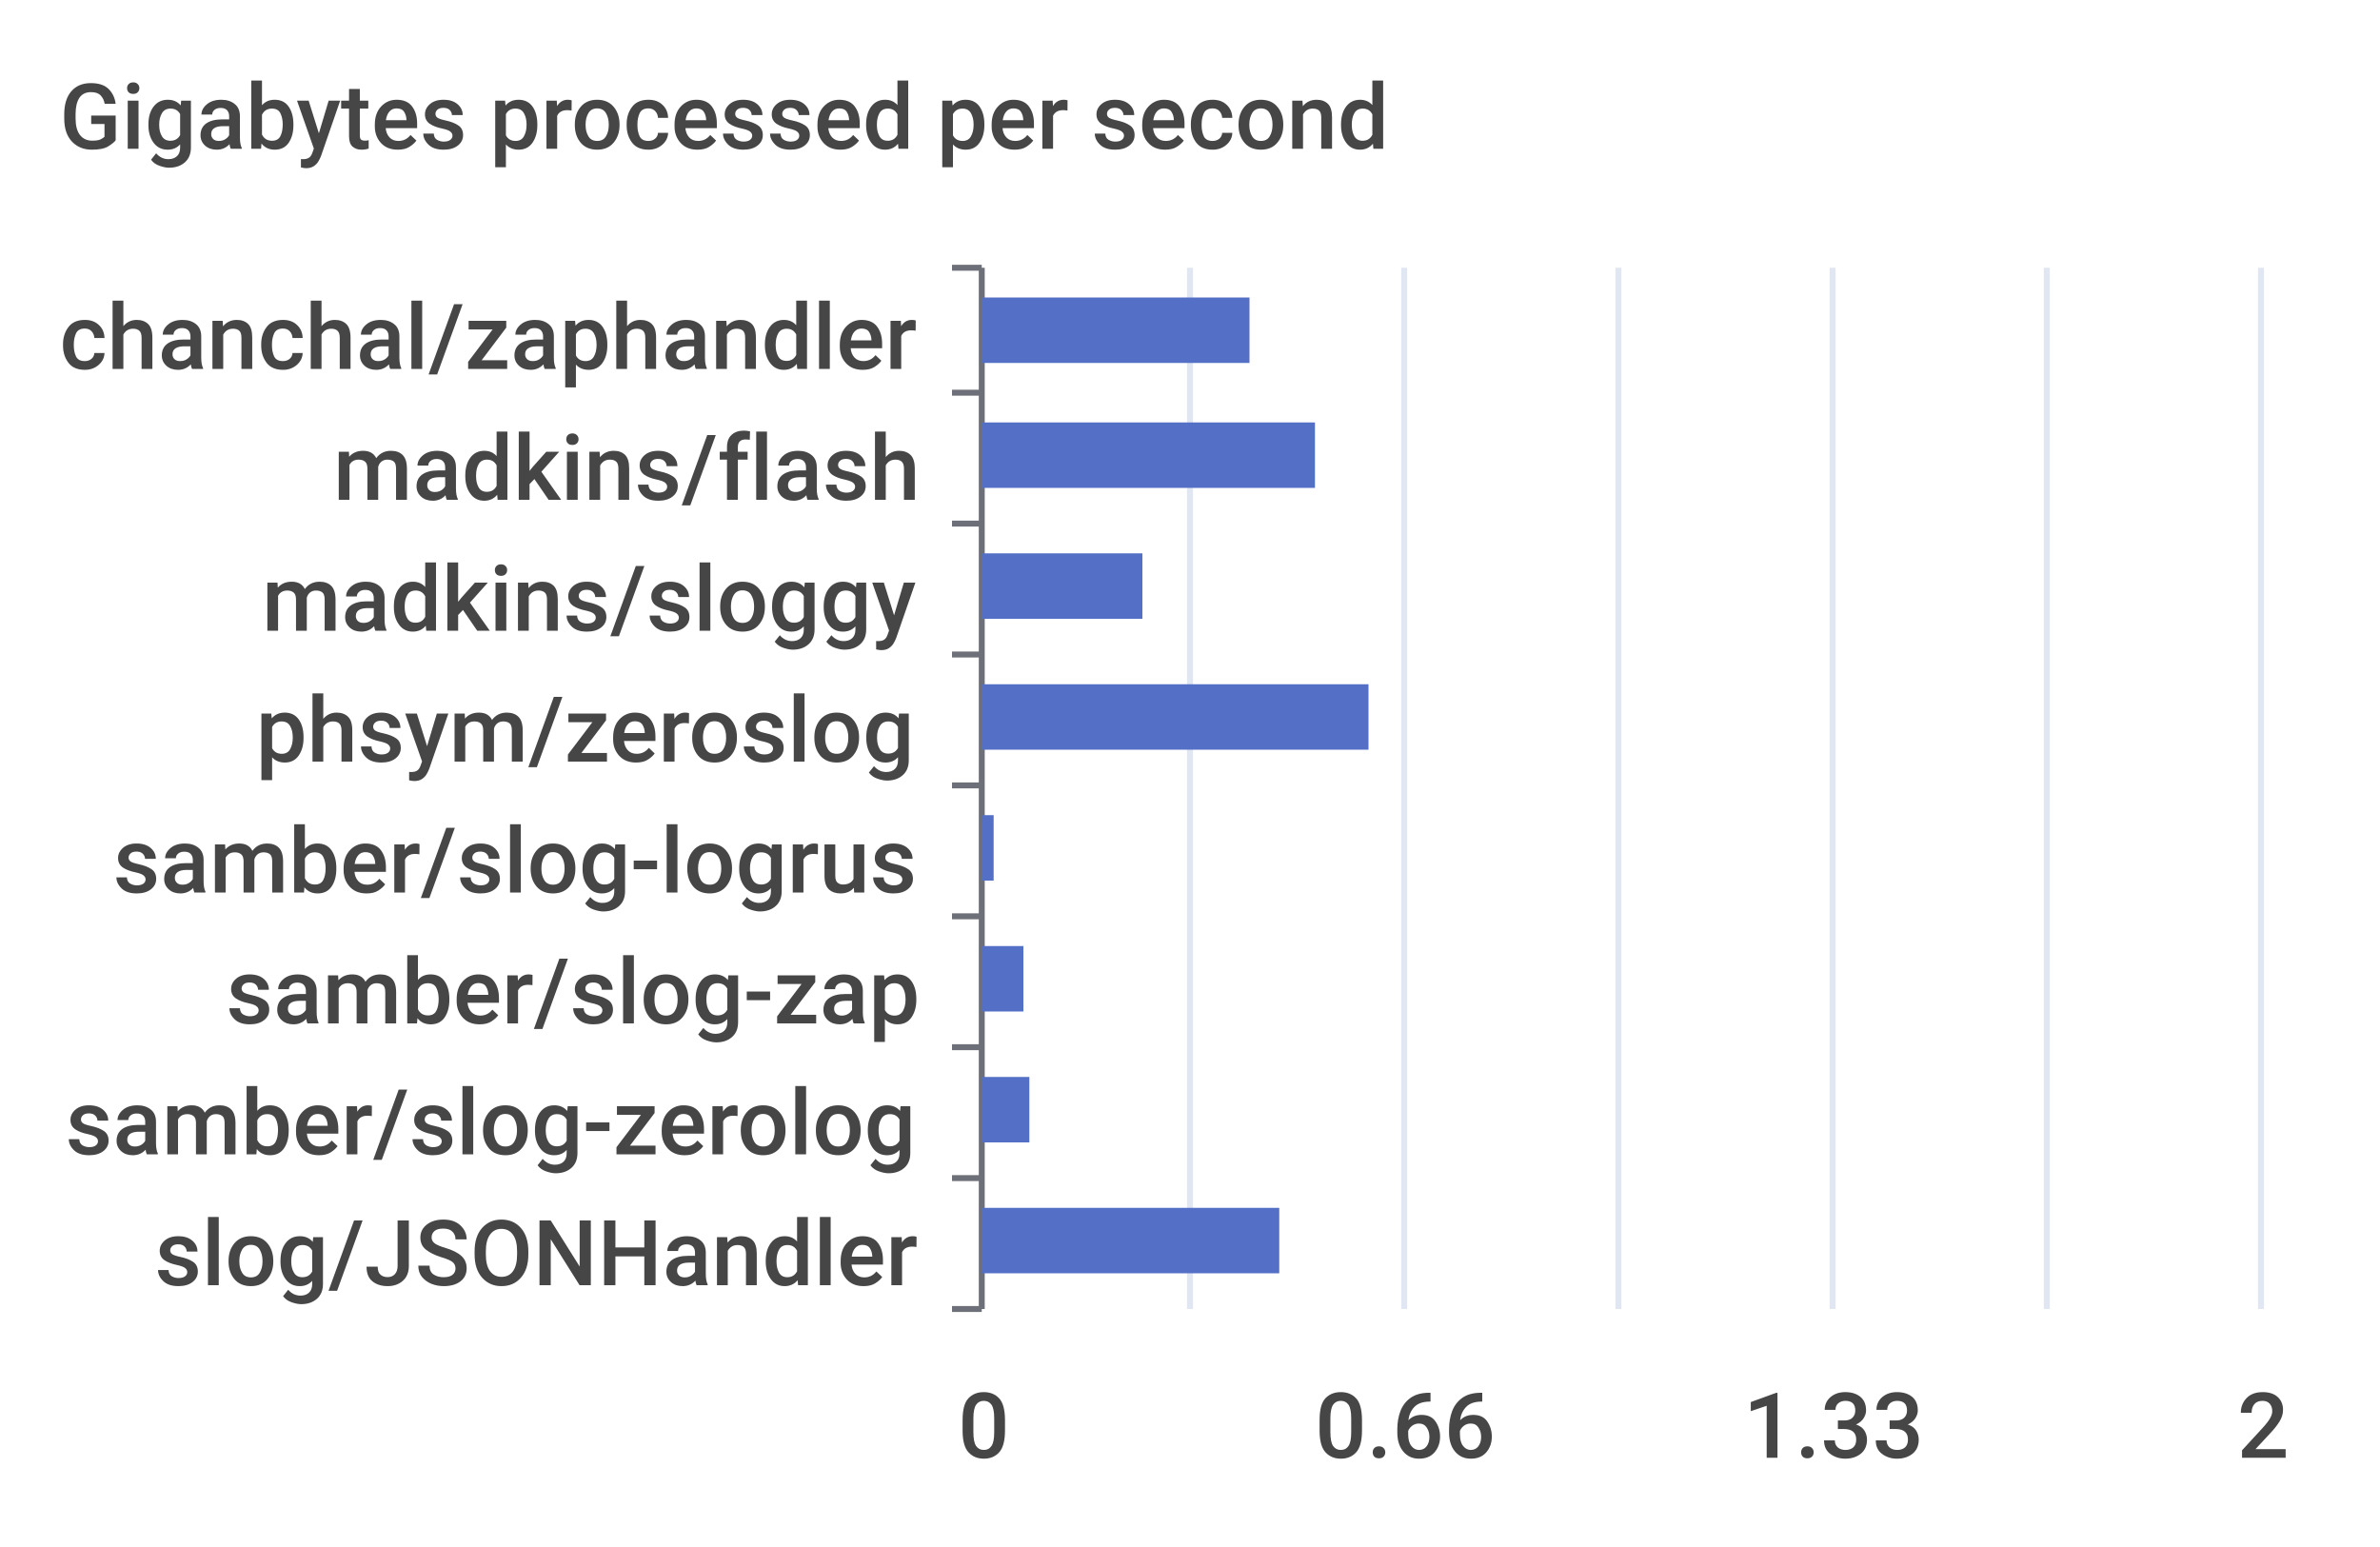
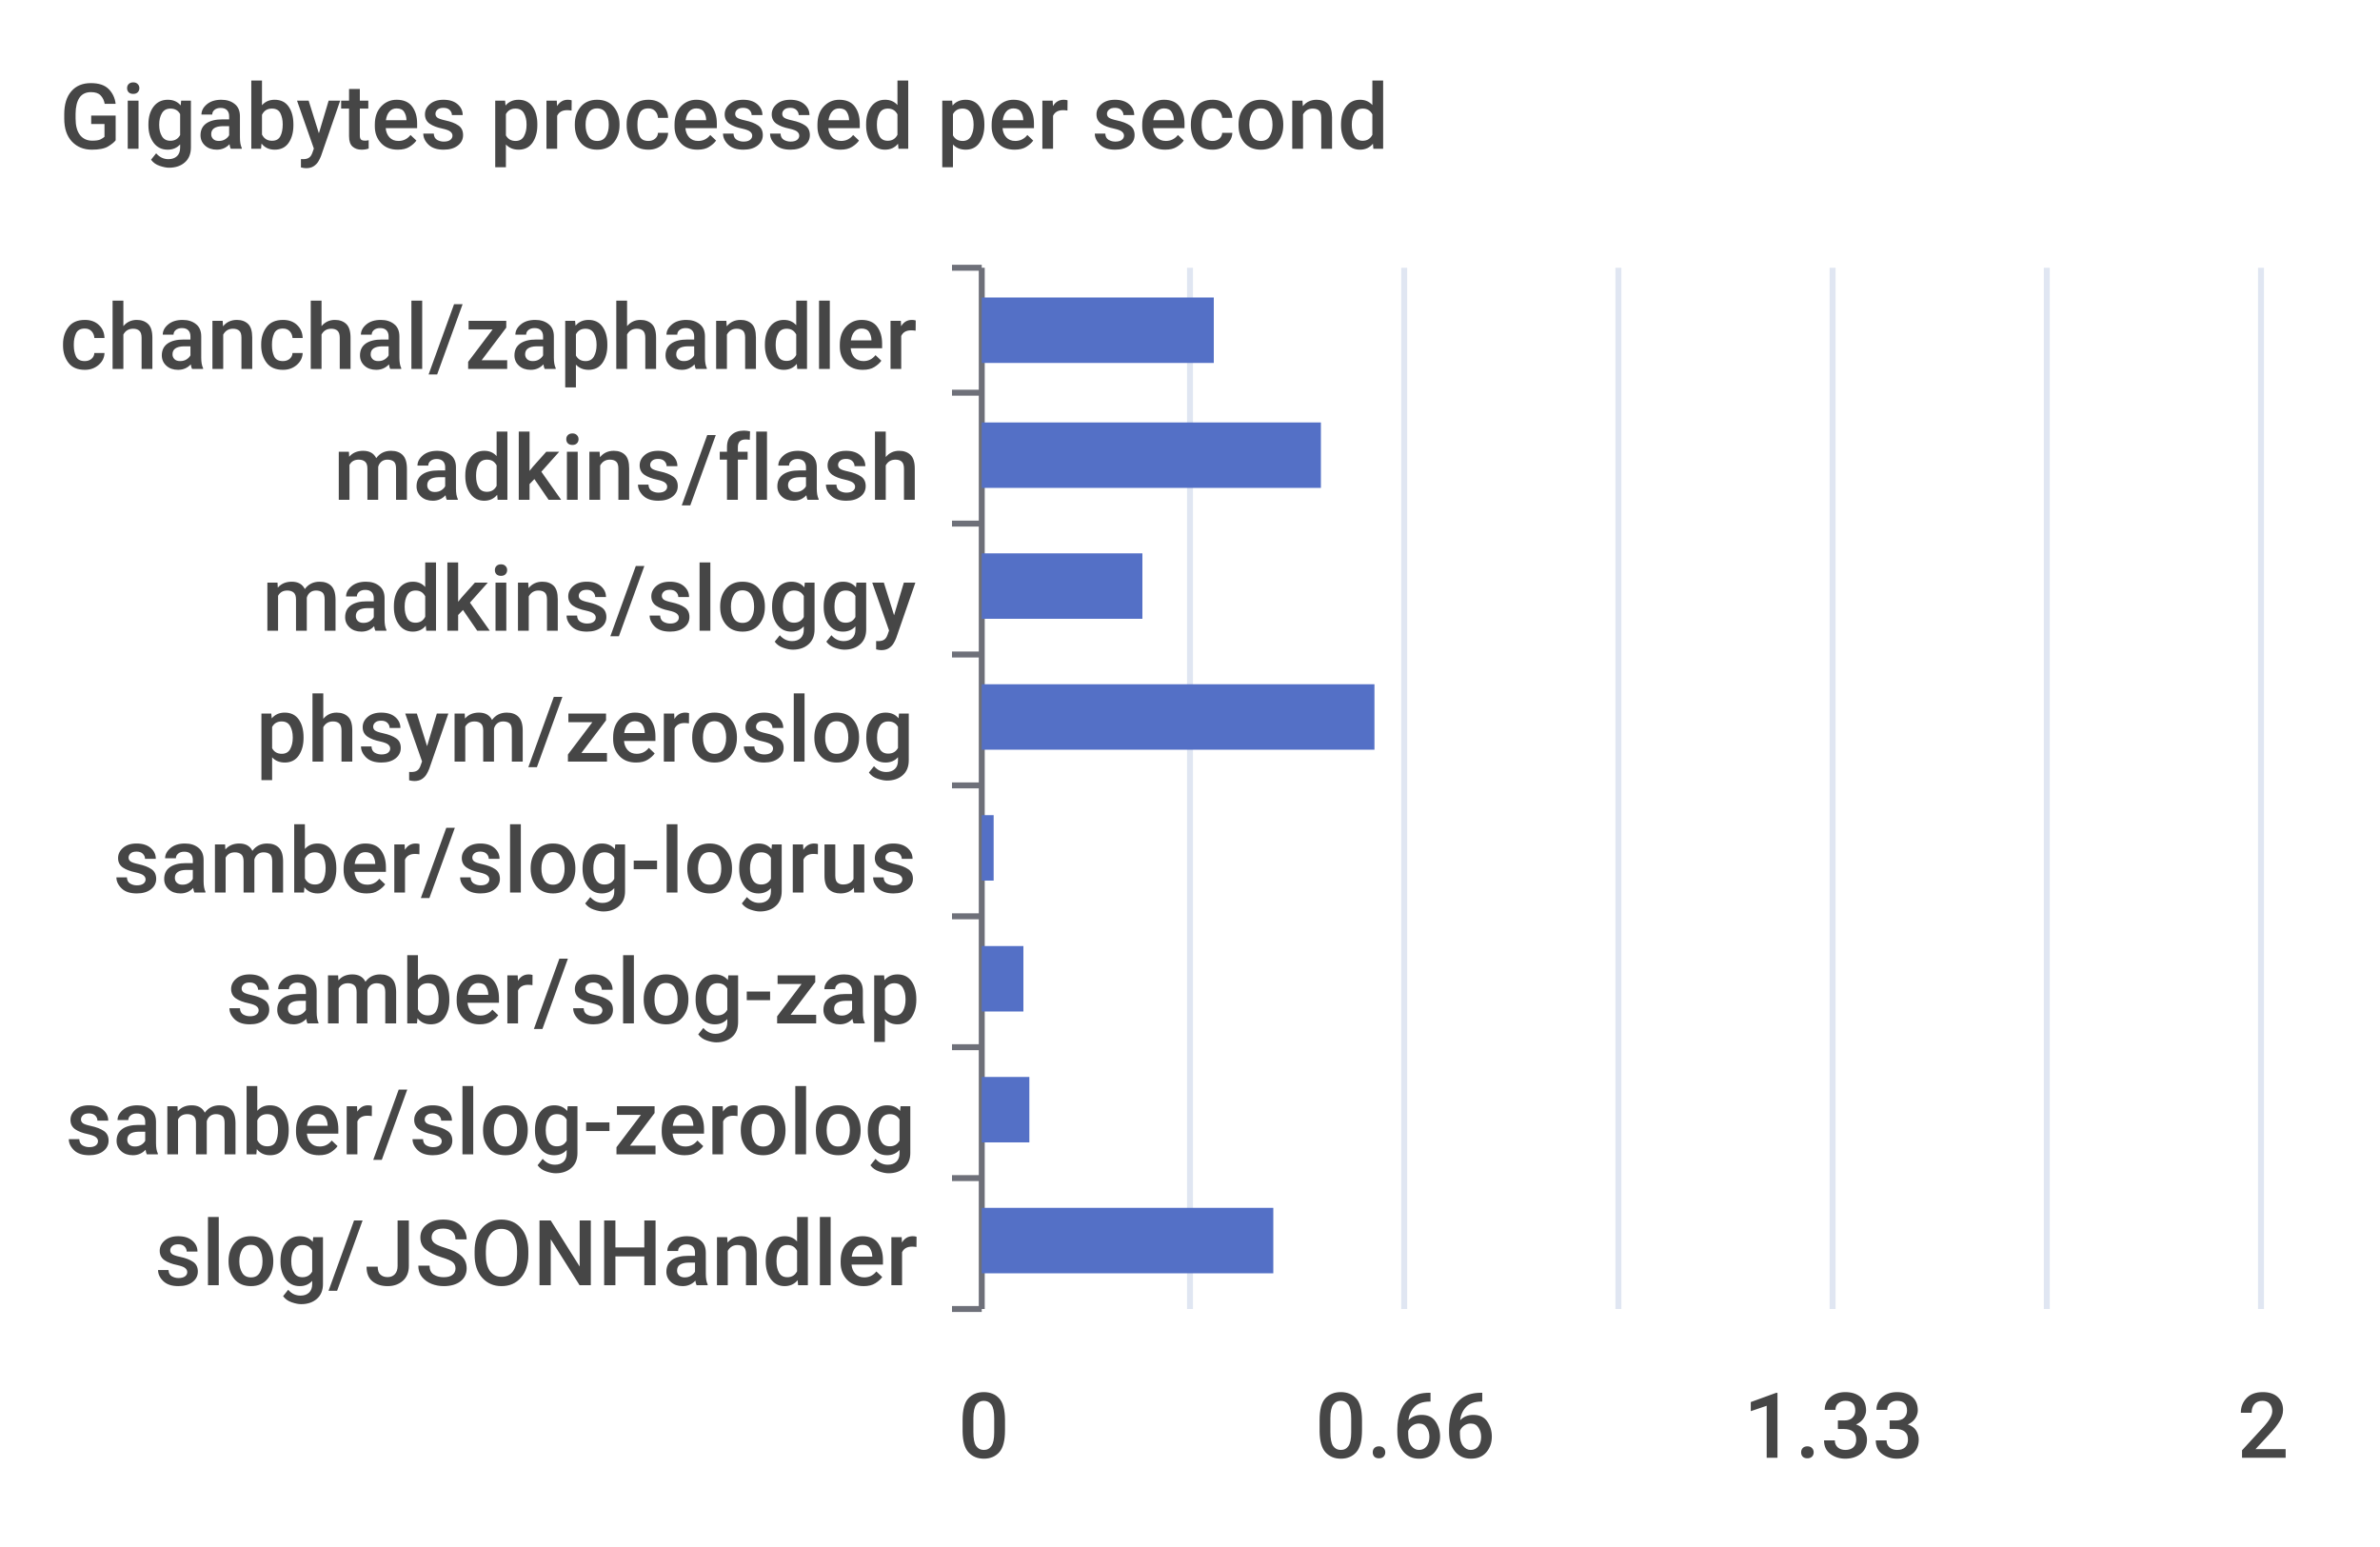
<svg xmlns="http://www.w3.org/2000/svg" width="400" height="260">\n<path d="M 0 0 L 400 0 L 400 260 L 0 260 L 0 0" style="stroke-width:0;stroke:none;fill:rgba(255,255,255,1.0)" />
  <text x="10" y="25" style="stroke-width:0;stroke:none;fill:rgba(70,70,70,1.0);font-size:15.3px;font-family:'Roboto Medium',sans-serif">Gigabytes processed per second</text>
  <path d="M 160 45 L 165 45" style="stroke-width:1;stroke:rgba(110,112,121,1.0);fill:none" />
  <path d="M 160 66 L 165 66" style="stroke-width:1;stroke:rgba(110,112,121,1.0);fill:none" />
  <path d="M 160 88 L 165 88" style="stroke-width:1;stroke:rgba(110,112,121,1.0);fill:none" />
  <path d="M 160 110 L 165 110" style="stroke-width:1;stroke:rgba(110,112,121,1.0);fill:none" />
  <path d="M 160 132 L 165 132" style="stroke-width:1;stroke:rgba(110,112,121,1.0);fill:none" />
  <path d="M 160 154 L 165 154" style="stroke-width:1;stroke:rgba(110,112,121,1.0);fill:none" />
  <path d="M 160 176 L 165 176" style="stroke-width:1;stroke:rgba(110,112,121,1.0);fill:none" />
  <path d="M 160 198 L 165 198" style="stroke-width:1;stroke:rgba(110,112,121,1.0);fill:none" />
  <path d="M 160 220 L 165 220" style="stroke-width:1;stroke:rgba(110,112,121,1.0);fill:none" />
  <path d="M 165 45 L 165 220" style="stroke-width:1;stroke:rgba(110,112,121,1.0);fill:none" />
  <text x="10" y="62" style="stroke-width:0;stroke:none;fill:rgba(70,70,70,1.0);font-size:15.3px;font-family:'Roboto Medium',sans-serif">chanchal/zaphandler</text>
  <text x="56" y="84" style="stroke-width:0;stroke:none;fill:rgba(70,70,70,1.0);font-size:15.3px;font-family:'Roboto Medium',sans-serif">madkins/flash</text>
  <text x="44" y="106" style="stroke-width:0;stroke:none;fill:rgba(70,70,70,1.0);font-size:15.3px;font-family:'Roboto Medium',sans-serif">madkins/sloggy</text>
  <text x="43" y="128" style="stroke-width:0;stroke:none;fill:rgba(70,70,70,1.0);font-size:15.3px;font-family:'Roboto Medium',sans-serif">phsym/zeroslog</text>
  <text x="19" y="150" style="stroke-width:0;stroke:none;fill:rgba(70,70,70,1.0);font-size:15.3px;font-family:'Roboto Medium',sans-serif">samber/slog-logrus</text>
  <text x="38" y="172" style="stroke-width:0;stroke:none;fill:rgba(70,70,70,1.0);font-size:15.3px;font-family:'Roboto Medium',sans-serif">samber/slog-zap</text>
  <text x="11" y="194" style="stroke-width:0;stroke:none;fill:rgba(70,70,70,1.0);font-size:15.3px;font-family:'Roboto Medium',sans-serif">samber/slog-zerolog</text>
  <text x="26" y="216" style="stroke-width:0;stroke:none;fill:rgba(70,70,70,1.0);font-size:15.3px;font-family:'Roboto Medium',sans-serif">slog/JSONHandler</text>
  <text x="161" y="245" style="stroke-width:0;stroke:none;fill:rgba(70,70,70,1.0);font-size:15.3px;font-family:'Roboto Medium',sans-serif">0</text>
  <text x="221" y="245" style="stroke-width:0;stroke:none;fill:rgba(70,70,70,1.0);font-size:15.3px;font-family:'Roboto Medium',sans-serif">0.66</text>
  <text x="293" y="245" style="stroke-width:0;stroke:none;fill:rgba(70,70,70,1.0);font-size:15.3px;font-family:'Roboto Medium',sans-serif">1.33</text>
  <text x="376" y="245" style="stroke-width:0;stroke:none;fill:rgba(70,70,70,1.0);font-size:15.3px;font-family:'Roboto Medium',sans-serif">2</text>
  <path d="M 200 45 L 200 220" style="stroke-width:1;stroke:rgba(224,230,242,1.0);fill:none" />
  <path d="M 236 45 L 236 220" style="stroke-width:1;stroke:rgba(224,230,242,1.0);fill:none" />
  <path d="M 272 45 L 272 220" style="stroke-width:1;stroke:rgba(224,230,242,1.0);fill:none" />
  <path d="M 308 45 L 308 220" style="stroke-width:1;stroke:rgba(224,230,242,1.0);fill:none" />
  <path d="M 344 45 L 344 220" style="stroke-width:1;stroke:rgba(224,230,242,1.0);fill:none" />
  <path d="M 380 45 L 380 220" style="stroke-width:1;stroke:rgba(224,230,242,1.0);fill:none" />
-   <path d="M 165 203 L 215 203 L 215 214 L 165 214 L 165 203" style="stroke-width:0;stroke:none;fill:rgba(84,112,198,1.0)" />
+   <path d="M 165 203 L 214 203 L 214 214 L 165 214 L 165 203" style="stroke-width:0;stroke:none;fill:rgba(84,112,198,1.0)" />
  <path d="M 165 181 L 173 181 L 173 192 L 165 192 L 165 181" style="stroke-width:0;stroke:none;fill:rgba(84,112,198,1.0)" />
  <path d="M 165 159 L 172 159 L 172 170 L 165 170 L 165 159" style="stroke-width:0;stroke:none;fill:rgba(84,112,198,1.0)" />
  <path d="M 165 137 L 167 137 L 167 148 L 165 148 L 165 137" style="stroke-width:0;stroke:none;fill:rgba(84,112,198,1.0)" />
-   <path d="M 165 115 L 230 115 L 230 126 L 165 126 L 165 115" style="stroke-width:0;stroke:none;fill:rgba(84,112,198,1.0)" />
+   <path d="M 165 115 L 231 115 L 231 126 L 165 126 L 165 115" style="stroke-width:0;stroke:none;fill:rgba(84,112,198,1.0)" />
  <path d="M 165 93 L 192 93 L 192 104 L 165 104 L 165 93" style="stroke-width:0;stroke:none;fill:rgba(84,112,198,1.0)" />
-   <path d="M 165 71 L 221 71 L 221 82 L 165 82 L 165 71" style="stroke-width:0;stroke:none;fill:rgba(84,112,198,1.0)" />
-   <path d="M 165 50 L 210 50 L 210 61 L 165 61 L 165 50" style="stroke-width:0;stroke:none;fill:rgba(84,112,198,1.0)" />
+   <path d="M 165 71 L 222 71 L 222 82 L 165 82 L 165 71" style="stroke-width:0;stroke:none;fill:rgba(84,112,198,1.0)" />
+   <path d="M 165 50 L 204 50 L 204 61 L 165 61 L 165 50" style="stroke-width:0;stroke:none;fill:rgba(84,112,198,1.0)" />
</svg>
